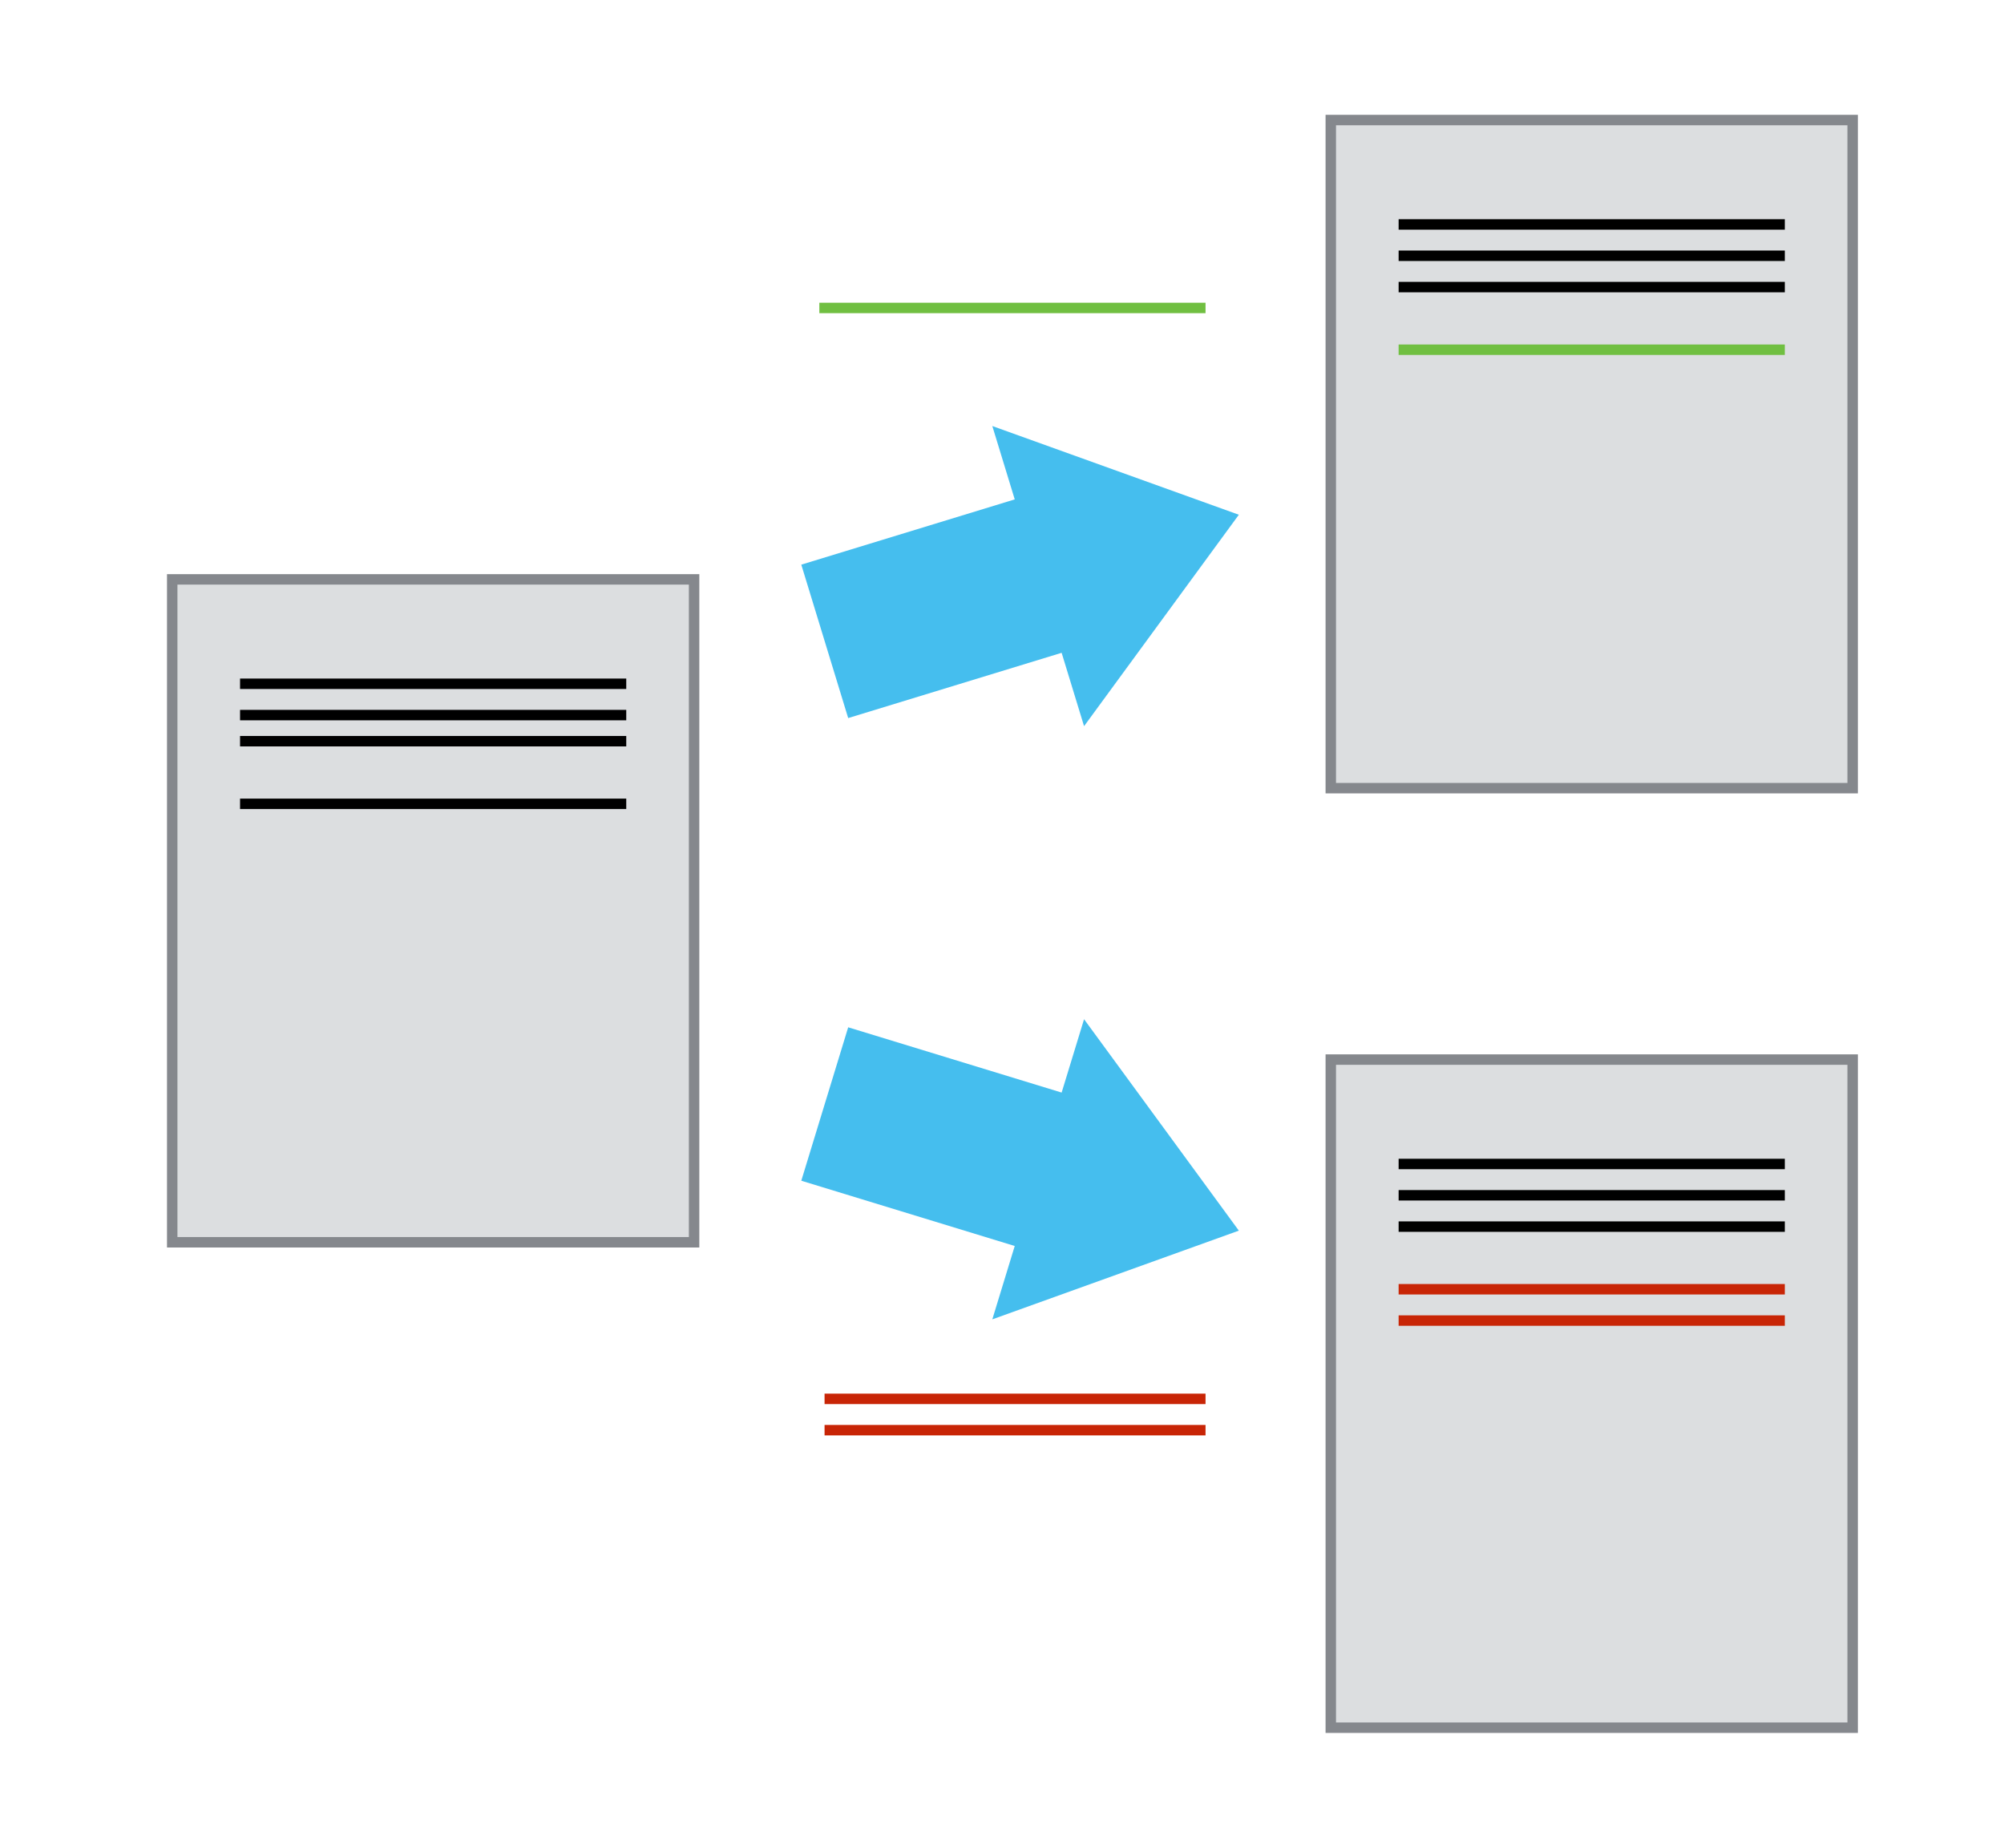
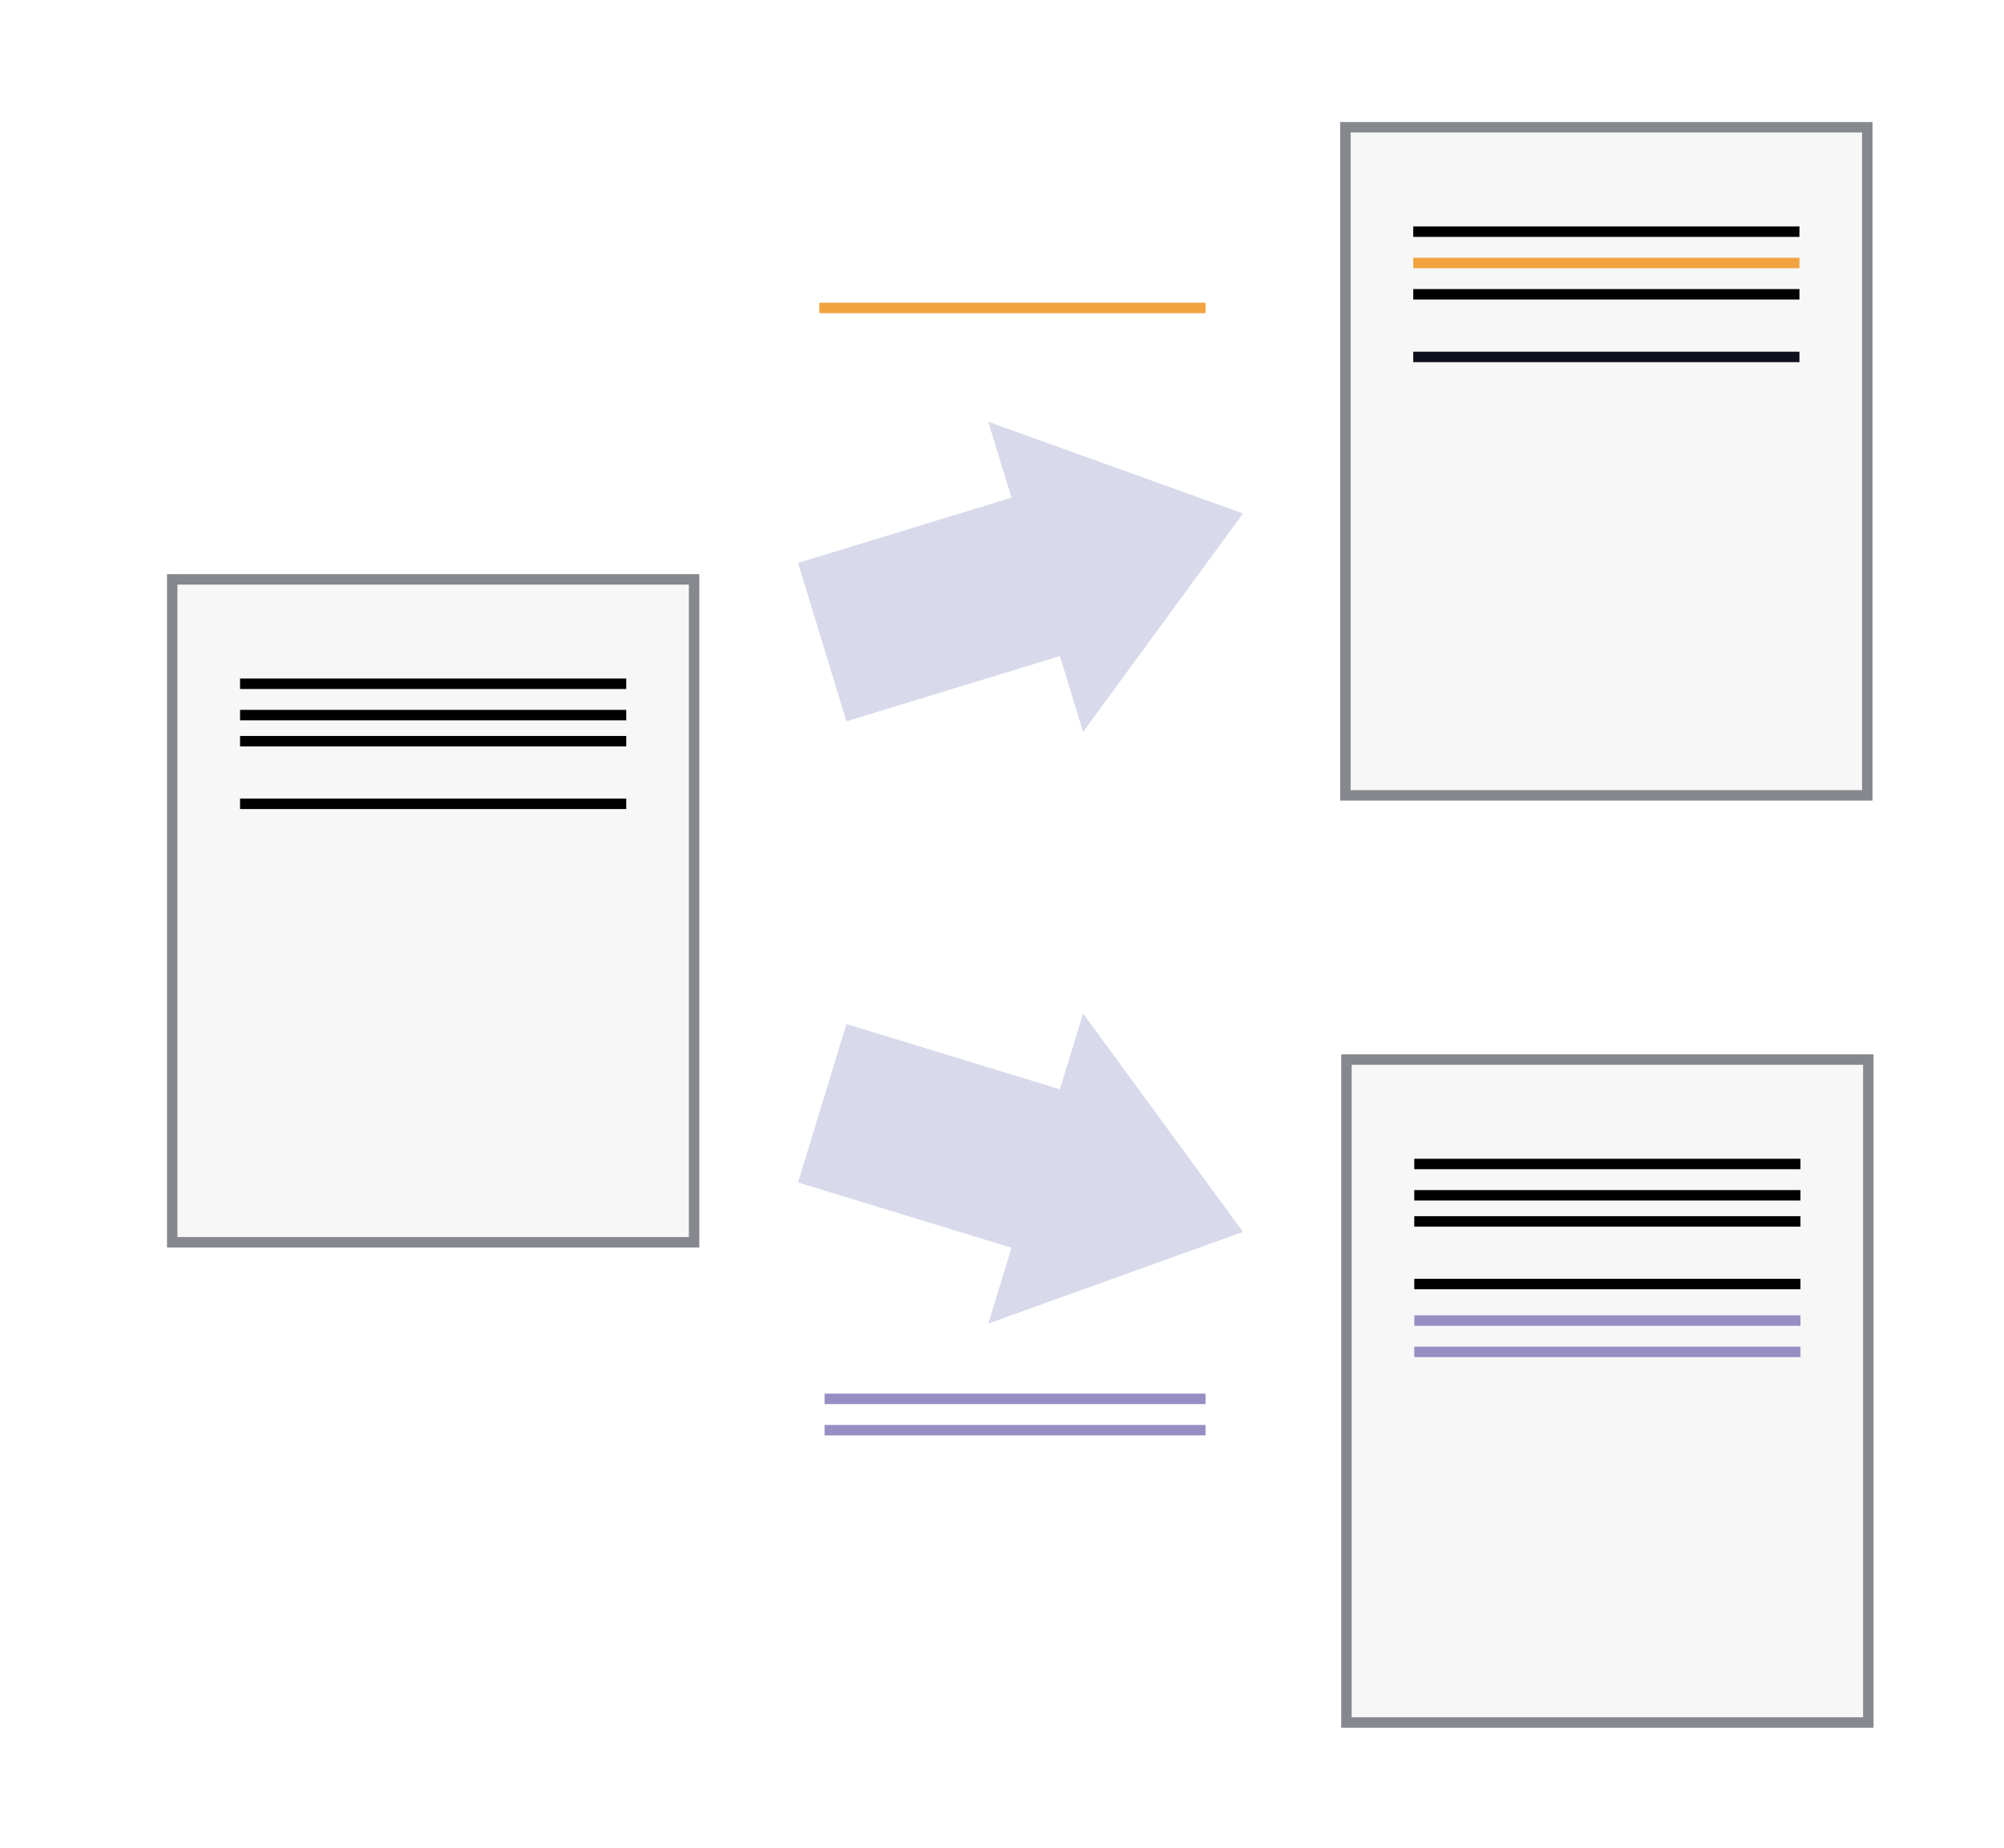
<svg xmlns="http://www.w3.org/2000/svg" xmlns:xlink="http://www.w3.org/1999/xlink" version="1.1" id="Layer_1" x="0px" y="0px" width="384px" height="354px" viewBox="0 0 384 354" enable-background="new 0 0 384 354" xml:space="preserve">
-   <g>
-     <defs>
-       <rect id="SVGID_1_" x="31.218" y="108.841" width="104" height="131.216" />
-     </defs>
-     <clipPath id="SVGID_2_">
-       <use xlink:href="#SVGID_1_" overflow="visible" />
-     </clipPath>
-     <rect x="33" y="111" clip-path="url(#SVGID_2_)" fill="#DCDEE0" width="100" height="127" />
-     <rect x="33" y="111" clip-path="url(#SVGID_2_)" fill="none" stroke="#85888D" stroke-width="2" width="100" height="127" />
-   </g>
-   <g>
-     <defs>
-       <rect id="SVGID_3_" x="45.334" y="128.688" width="75.805" height="4" />
-     </defs>
-     <clipPath id="SVGID_4_">
-       <use xlink:href="#SVGID_3_" overflow="visible" />
-     </clipPath>
-     <line clip-path="url(#SVGID_4_)" fill="none" stroke="#000000" stroke-width="2" x1="46" y1="131" x2="120" y2="131" />
-   </g>
-   <g>
-     <defs>
-       <rect id="SVGID_5_" x="45.334" y="134.519" width="75.805" height="4" />
-     </defs>
-     <clipPath id="SVGID_6_">
-       <use xlink:href="#SVGID_5_" overflow="visible" />
-     </clipPath>
-     <line clip-path="url(#SVGID_6_)" fill="none" stroke="#000000" stroke-width="2" x1="46" y1="137" x2="120" y2="137" />
-   </g>
-   <g>
-     <defs>
-       <rect id="SVGID_7_" x="45.334" y="140.348" width="75.805" height="4" />
-     </defs>
-     <clipPath id="SVGID_8_">
-       <use xlink:href="#SVGID_7_" overflow="visible" />
-     </clipPath>
-     <line clip-path="url(#SVGID_8_)" fill="none" stroke="#000000" stroke-width="2" x1="46" y1="142" x2="120" y2="142" />
-   </g>
-   <g>
-     <defs>
-       <rect id="SVGID_9_" x="45.334" y="152.006" width="75.805" height="4" />
-     </defs>
-     <clipPath id="SVGID_10_">
-       <use xlink:href="#SVGID_9_" overflow="visible" />
-     </clipPath>
-     <line clip-path="url(#SVGID_10_)" fill="none" stroke="#000000" stroke-width="2" x1="46" y1="154" x2="120" y2="154" />
-   </g>
-   <g>
-     <defs>
-       <rect id="SVGID_11_" x="253.198" y="21.402" width="104" height="131.216" />
-     </defs>
-     <clipPath id="SVGID_12_">
-       <use xlink:href="#SVGID_11_" overflow="visible" />
-     </clipPath>
-     <rect x="255" y="23" clip-path="url(#SVGID_12_)" fill="#DCDEE0" width="100" height="128" />
-     <rect x="255" y="23" clip-path="url(#SVGID_12_)" fill="none" stroke="#85888D" stroke-width="2" width="100" height="128" />
-   </g>
-   <g>
-     <defs>
-       <rect id="SVGID_13_" x="267.314" y="41.25" width="75.805" height="4" />
-     </defs>
-     <clipPath id="SVGID_14_">
-       <use xlink:href="#SVGID_13_" overflow="visible" />
-     </clipPath>
-     <line clip-path="url(#SVGID_14_)" fill="none" stroke="#000000" stroke-width="2" x1="268" y1="43" x2="342" y2="43" />
-   </g>
-   <g>
-     <defs>
-       <rect id="SVGID_15_" x="267.314" y="47.08" width="75.805" height="4" />
-     </defs>
-     <clipPath id="SVGID_16_">
-       <use xlink:href="#SVGID_15_" overflow="visible" />
-     </clipPath>
-     <line clip-path="url(#SVGID_16_)" fill="none" stroke="#000000" stroke-width="2" x1="268" y1="49" x2="342" y2="49" />
-   </g>
-   <g>
-     <defs>
-       <rect id="SVGID_17_" x="267.314" y="52.909" width="75.805" height="4" />
-     </defs>
-     <clipPath id="SVGID_18_">
-       <use xlink:href="#SVGID_17_" overflow="visible" />
-     </clipPath>
-     <line clip-path="url(#SVGID_18_)" fill="none" stroke="#000000" stroke-width="2" x1="268" y1="55" x2="342" y2="55" />
-   </g>
-   <g>
-     <defs>
-       <rect id="SVGID_19_" x="267.314" y="64.567" width="75.805" height="4" />
-     </defs>
-     <clipPath id="SVGID_20_">
-       <use xlink:href="#SVGID_19_" overflow="visible" />
-     </clipPath>
-     <line clip-path="url(#SVGID_20_)" fill="none" stroke="#70BF41" stroke-width="2" x1="268" y1="67" x2="342" y2="67" />
-   </g>
-   <g>
-     <defs>
-       <rect id="SVGID_21_" x="155.796" y="57.292" width="75.806" height="4" />
-     </defs>
-     <clipPath id="SVGID_22_">
-       <use xlink:href="#SVGID_21_" overflow="visible" />
-     </clipPath>
-     <line clip-path="url(#SVGID_22_)" fill="none" stroke="#70BF41" stroke-width="2" x1="157" y1="59" x2="231" y2="59" />
-   </g>
-   <polygon fill="#45BEEE" points="203.427,125.067 207.724,139.122 237.382,98.616 190.144,81.62 194.44,95.675 153.541,108.179   162.527,137.571 " />
-   <g>
-     <defs>
-       <rect id="SVGID_23_" x="253.198" y="201.382" width="104" height="131.216" />
-     </defs>
-     <clipPath id="SVGID_24_">
-       <use xlink:href="#SVGID_23_" overflow="visible" />
-     </clipPath>
-     <rect x="255" y="203" clip-path="url(#SVGID_24_)" fill="#DCDEE0" width="100" height="128" />
-     <rect x="255" y="203" clip-path="url(#SVGID_24_)" fill="none" stroke="#85888D" stroke-width="2" width="100" height="128" />
-   </g>
-   <g>
-     <defs>
-       <rect id="SVGID_25_" x="267.314" y="221.229" width="75.805" height="4" />
-     </defs>
-     <clipPath id="SVGID_26_">
-       <use xlink:href="#SVGID_25_" overflow="visible" />
-     </clipPath>
-     <line clip-path="url(#SVGID_26_)" fill="none" stroke="#000000" stroke-width="2" x1="268" y1="223" x2="342" y2="223" />
-   </g>
-   <g>
-     <defs>
-       <rect id="SVGID_27_" x="267.314" y="227.059" width="75.805" height="4" />
-     </defs>
-     <clipPath id="SVGID_28_">
-       <use xlink:href="#SVGID_27_" overflow="visible" />
-     </clipPath>
-     <line clip-path="url(#SVGID_28_)" fill="none" stroke="#000000" stroke-width="2" x1="268" y1="229" x2="342" y2="229" />
-   </g>
-   <g>
-     <defs>
-       <rect id="SVGID_29_" x="267.314" y="232.888" width="75.805" height="4" />
-     </defs>
-     <clipPath id="SVGID_30_">
-       <use xlink:href="#SVGID_29_" overflow="visible" />
-     </clipPath>
-     <line clip-path="url(#SVGID_30_)" fill="none" stroke="#000000" stroke-width="2" x1="268" y1="235" x2="342" y2="235" />
-   </g>
-   <g>
-     <defs>
-       <rect id="SVGID_31_" x="267.314" y="244.547" width="75.805" height="4" />
-     </defs>
-     <clipPath id="SVGID_32_">
-       <use xlink:href="#SVGID_31_" overflow="visible" />
-     </clipPath>
-     <line clip-path="url(#SVGID_32_)" fill="none" stroke="#C82506" stroke-width="2" x1="268" y1="247" x2="342" y2="247" />
-   </g>
-   <polygon fill="#45BEEE" points="194.44,238.713 190.144,252.767 237.382,235.771 207.724,195.266 203.427,209.32 162.527,196.815   153.541,226.208 " />
-   <g>
-     <defs>
-       <rect id="SVGID_33_" x="267.314" y="250.547" width="75.805" height="4" />
-     </defs>
-     <clipPath id="SVGID_34_">
-       <use xlink:href="#SVGID_33_" overflow="visible" />
-     </clipPath>
-     <line clip-path="url(#SVGID_34_)" fill="none" stroke="#C82506" stroke-width="2" x1="268" y1="253" x2="342" y2="253" />
-   </g>
-   <g>
-     <defs>
-       <rect id="SVGID_35_" x="156.559" y="265.692" width="75.806" height="4" />
-     </defs>
-     <clipPath id="SVGID_36_">
-       <use xlink:href="#SVGID_35_" overflow="visible" />
-     </clipPath>
-     <line clip-path="url(#SVGID_36_)" fill="none" stroke="#C82506" stroke-width="2" x1="158" y1="268" x2="231" y2="268" />
-   </g>
-   <g>
-     <defs>
-       <rect id="SVGID_37_" x="156.559" y="271.692" width="75.806" height="4" />
-     </defs>
-     <clipPath id="SVGID_38_">
-       <use xlink:href="#SVGID_37_" overflow="visible" />
-     </clipPath>
-     <line clip-path="url(#SVGID_38_)" fill="none" stroke="#C82506" stroke-width="2" x1="158" y1="274" x2="231" y2="274" />
+   <defs id="defs205" />
+   <g id="g992">
+     <g style="fill:#f7f7f7" id="g12">
+       <defs id="defs3">
+         <rect height="131.216" width="104" y="108.841" x="31.218" id="SVGID_1_" />
+       </defs>
+       <clipPath id="SVGID_2_">
+         <use id="use5" overflow="visible" xlink:href="#SVGID_1_" />
+       </clipPath>
+       <rect style="fill:#f7f7f7" id="rect8" height="127" width="100" fill="#DCDEE0" clip-path="url(#SVGID_2_)" y="111" x="33" />
+       <rect style="fill:#f7f7f7" id="rect10" height="127" width="100" stroke-width="2" stroke="#85888D" fill="none" clip-path="url(#SVGID_2_)" y="111" x="33" />
+     </g>
+     <g id="g22">
+       <defs id="defs15">
+         <rect height="4" width="75.805" y="128.688" x="45.334" id="SVGID_3_" />
+       </defs>
+       <clipPath id="SVGID_4_">
+         <use id="use17" overflow="visible" xlink:href="#SVGID_3_" />
+       </clipPath>
+       <line id="line20" y2="131" x2="120" y1="131" x1="46" stroke-width="2" stroke="#000000" fill="none" clip-path="url(#SVGID_4_)" />
+     </g>
+     <g id="g32">
+       <defs id="defs25">
+         <rect height="4" width="75.805" y="134.519" x="45.334" id="SVGID_5_" />
+       </defs>
+       <clipPath id="SVGID_6_">
+         <use id="use27" overflow="visible" xlink:href="#SVGID_5_" />
+       </clipPath>
+       <line id="line30" y2="137" x2="120" y1="137" x1="46" stroke-width="2" stroke="#000000" fill="none" clip-path="url(#SVGID_6_)" />
+     </g>
+     <g id="g42">
+       <defs id="defs35">
+         <rect height="4" width="75.805" y="140.348" x="45.334" id="SVGID_7_" />
+       </defs>
+       <clipPath id="SVGID_8_">
+         <use id="use37" overflow="visible" xlink:href="#SVGID_7_" />
+       </clipPath>
+       <line id="line40" y2="142" x2="120" y1="142" x1="46" stroke-width="2" stroke="#000000" fill="none" clip-path="url(#SVGID_8_)" />
+     </g>
+     <g id="g52">
+       <defs id="defs45">
+         <rect height="4" width="75.805" y="152.006" x="45.334" id="SVGID_9_" />
+       </defs>
+       <clipPath id="SVGID_10_">
+         <use id="use47" overflow="visible" xlink:href="#SVGID_9_" />
+       </clipPath>
+       <line id="line50" y2="154" x2="120" y1="154" x1="46" stroke-width="2" stroke="#000000" fill="none" clip-path="url(#SVGID_10_)" />
+     </g>
+     <g transform="translate(2.802002,1.381989)" style="fill:#f7f7f7" id="g64">
+       <defs id="defs55">
+         <rect height="131.216" width="104" y="21.402" x="253.198" id="SVGID_11_" />
+       </defs>
+       <clipPath id="SVGID_12_">
+         <use height="100%" width="100%" y="0" x="0" style="overflow:visible" id="use57" overflow="visible" xlink:href="#SVGID_11_" />
+       </clipPath>
+       <rect style="fill:#f7f7f7" id="rect60" height="128" width="100" clip-path="url(#SVGID_12_)" y="23" x="255" />
+       <rect style="fill:#f7f7f7;stroke:#85888d;stroke-width:2" id="rect62" height="128" width="100" clip-path="url(#SVGID_12_)" y="23" x="255" />
+     </g>
+     <g transform="translate(2.802002,1.381989)" id="g74">
+       <defs id="defs67">
+         <rect height="4" width="75.805" y="41.25" x="267.314" id="SVGID_13_" />
+       </defs>
+       <clipPath id="SVGID_14_">
+         <use height="100%" width="100%" y="0" x="0" style="overflow:visible" id="use69" overflow="visible" xlink:href="#SVGID_13_" />
+       </clipPath>
+       <line style="fill:none;stroke:#000000;stroke-width:2" id="line72" y2="43" x2="342" y1="43" x1="268" clip-path="url(#SVGID_14_)" />
+     </g>
+     <g transform="translate(2.802002,1.381989)" style="stroke:#f1a340;fill:#f1a340" id="g84">
+       <defs id="defs77">
+         <rect height="4" width="75.805" y="47.08" x="267.314" id="SVGID_15_" />
+       </defs>
+       <clipPath id="SVGID_16_">
+         <use height="100%" width="100%" y="0" x="0" style="overflow:visible" id="use79" overflow="visible" xlink:href="#SVGID_15_" />
+       </clipPath>
+       <line style="fill:#f1a340;stroke:#f1a340;stroke-width:2" id="line82" y2="49" x2="342" y1="49" x1="268" clip-path="url(#SVGID_16_)" />
+     </g>
+     <g transform="translate(2.802002,1.381989)" id="g94">
+       <defs id="defs87">
+         <rect height="4" width="75.805" y="52.909" x="267.314" id="SVGID_17_" />
+       </defs>
+       <clipPath id="SVGID_18_">
+         <use height="100%" width="100%" y="0" x="0" style="overflow:visible" id="use89" overflow="visible" xlink:href="#SVGID_17_" />
+       </clipPath>
+       <line style="fill:none;stroke:#000000;stroke-width:2" id="line92" y2="55" x2="342" y1="55" x1="268" clip-path="url(#SVGID_18_)" />
+     </g>
+     <g transform="translate(2.802002,1.381989)" style="stroke:#00000f;stroke-opacity:0.941" id="g104">
+       <defs id="defs97">
+         <rect height="4" width="75.805" y="64.567" x="267.314" id="SVGID_19_" />
+       </defs>
+       <clipPath id="SVGID_20_">
+         <use height="100%" width="100%" y="0" x="0" style="overflow:visible" id="use99" overflow="visible" xlink:href="#SVGID_19_" />
+       </clipPath>
+       <line style="fill:none;stroke:#00000f;stroke-width:2;stroke-opacity:0.941" id="line102" y2="67" x2="342" y1="67" x1="268" clip-path="url(#SVGID_20_)" />
+     </g>
+     <g style="stroke:#f1a340;fill:#f1a340" id="g114">
+       <defs id="defs107">
+         <rect height="4" width="75.806" y="57.292" x="155.796" id="SVGID_21_" />
+       </defs>
+       <clipPath id="SVGID_22_">
+         <use id="use109" overflow="visible" xlink:href="#SVGID_21_" />
+       </clipPath>
+       <line style="stroke:#f1a340;fill:#f1a340" id="line112" y2="59" x2="231" y1="59" x1="157" stroke-width="2" stroke="#70BF41" fill="none" clip-path="url(#SVGID_22_)" />
+     </g>
+     <polygon style="fill:#d8daeb;stroke:#d8daeb" id="polygon116" points="203.427,125.067 207.724,139.122 237.382,98.616 190.144,81.62 194.44,95.675 153.541,108.179   162.527,137.571 " fill="#45BEEE" />
+     <polygon style="fill:#d8daeb;stroke:#d8daeb" id="polygon170" points="194.44,238.713 190.144,252.767 237.382,235.771 207.724,195.266 203.427,209.32 162.527,196.815   153.541,226.208 " fill="#45BEEE" />
+     <g style="stroke:#998ec3;fill:#998ec3" id="g190">
+       <defs id="defs183">
+         <rect height="4" width="75.806" y="265.692" x="156.559" id="SVGID_35_" />
+       </defs>
+       <clipPath id="SVGID_36_">
+         <use id="use185" overflow="visible" xlink:href="#SVGID_35_" />
+       </clipPath>
+       <line style="stroke:#998ec3;fill:#998ec3" id="line188" y2="268" x2="231" y1="268" x1="158" stroke-width="2" stroke="#C82506" fill="none" clip-path="url(#SVGID_36_)" />
+     </g>
+     <g style="stroke:#998ec3;fill:#998ec3" id="g200">
+       <defs id="defs193">
+         <rect height="4" width="75.806" y="271.692" x="156.559" id="SVGID_37_" />
+       </defs>
+       <clipPath id="SVGID_38_">
+         <use id="use195" overflow="visible" xlink:href="#SVGID_37_" />
+       </clipPath>
+       <line style="stroke:#998ec3;fill:#998ec3" id="line198" y2="274" x2="231" y1="274" x1="158" stroke-width="2" stroke="#C82506" fill="none" clip-path="url(#SVGID_38_)" />
+     </g>
+     <rect x="258" y="203" width="100" height="127" id="rect2-3" style="fill:#f7f7f7;fill-opacity:1;stroke:#fc8d59;stroke-opacity:1" />
+     <rect x="258" y="203" width="100" height="127" id="rect4-6" style="fill:none;stroke:#85888d;stroke-width:2" />
+     <line x1="271" y1="223" x2="345" y2="223" id="line6-7" style="fill:none;stroke:#000000;stroke-width:2" />
+     <line x1="271" y1="229" x2="345" y2="229" id="line8-5" style="fill:none;stroke:#000000;stroke-width:2;stroke-opacity:1" />
+     <line x1="271" y1="234" x2="345" y2="234" id="line10-3" style="fill:none;stroke:#000000;stroke-width:2" />
+     <line x1="271" y1="246" x2="345" y2="246" id="line12-5" style="fill:none;stroke:#000000;stroke-width:2;stroke-opacity:1" />
+     <line x1="271" y1="253" x2="345" y2="253" id="line54-6" style="fill:#998ec3;stroke:#998ec3;stroke-width:2;stroke-opacity:1" />
+     <line x1="271" y1="259" x2="345" y2="259" id="line56-2" style="fill:#998ec3;stroke:#998ec3;stroke-width:2;stroke-opacity:1" />
  </g>
</svg>
